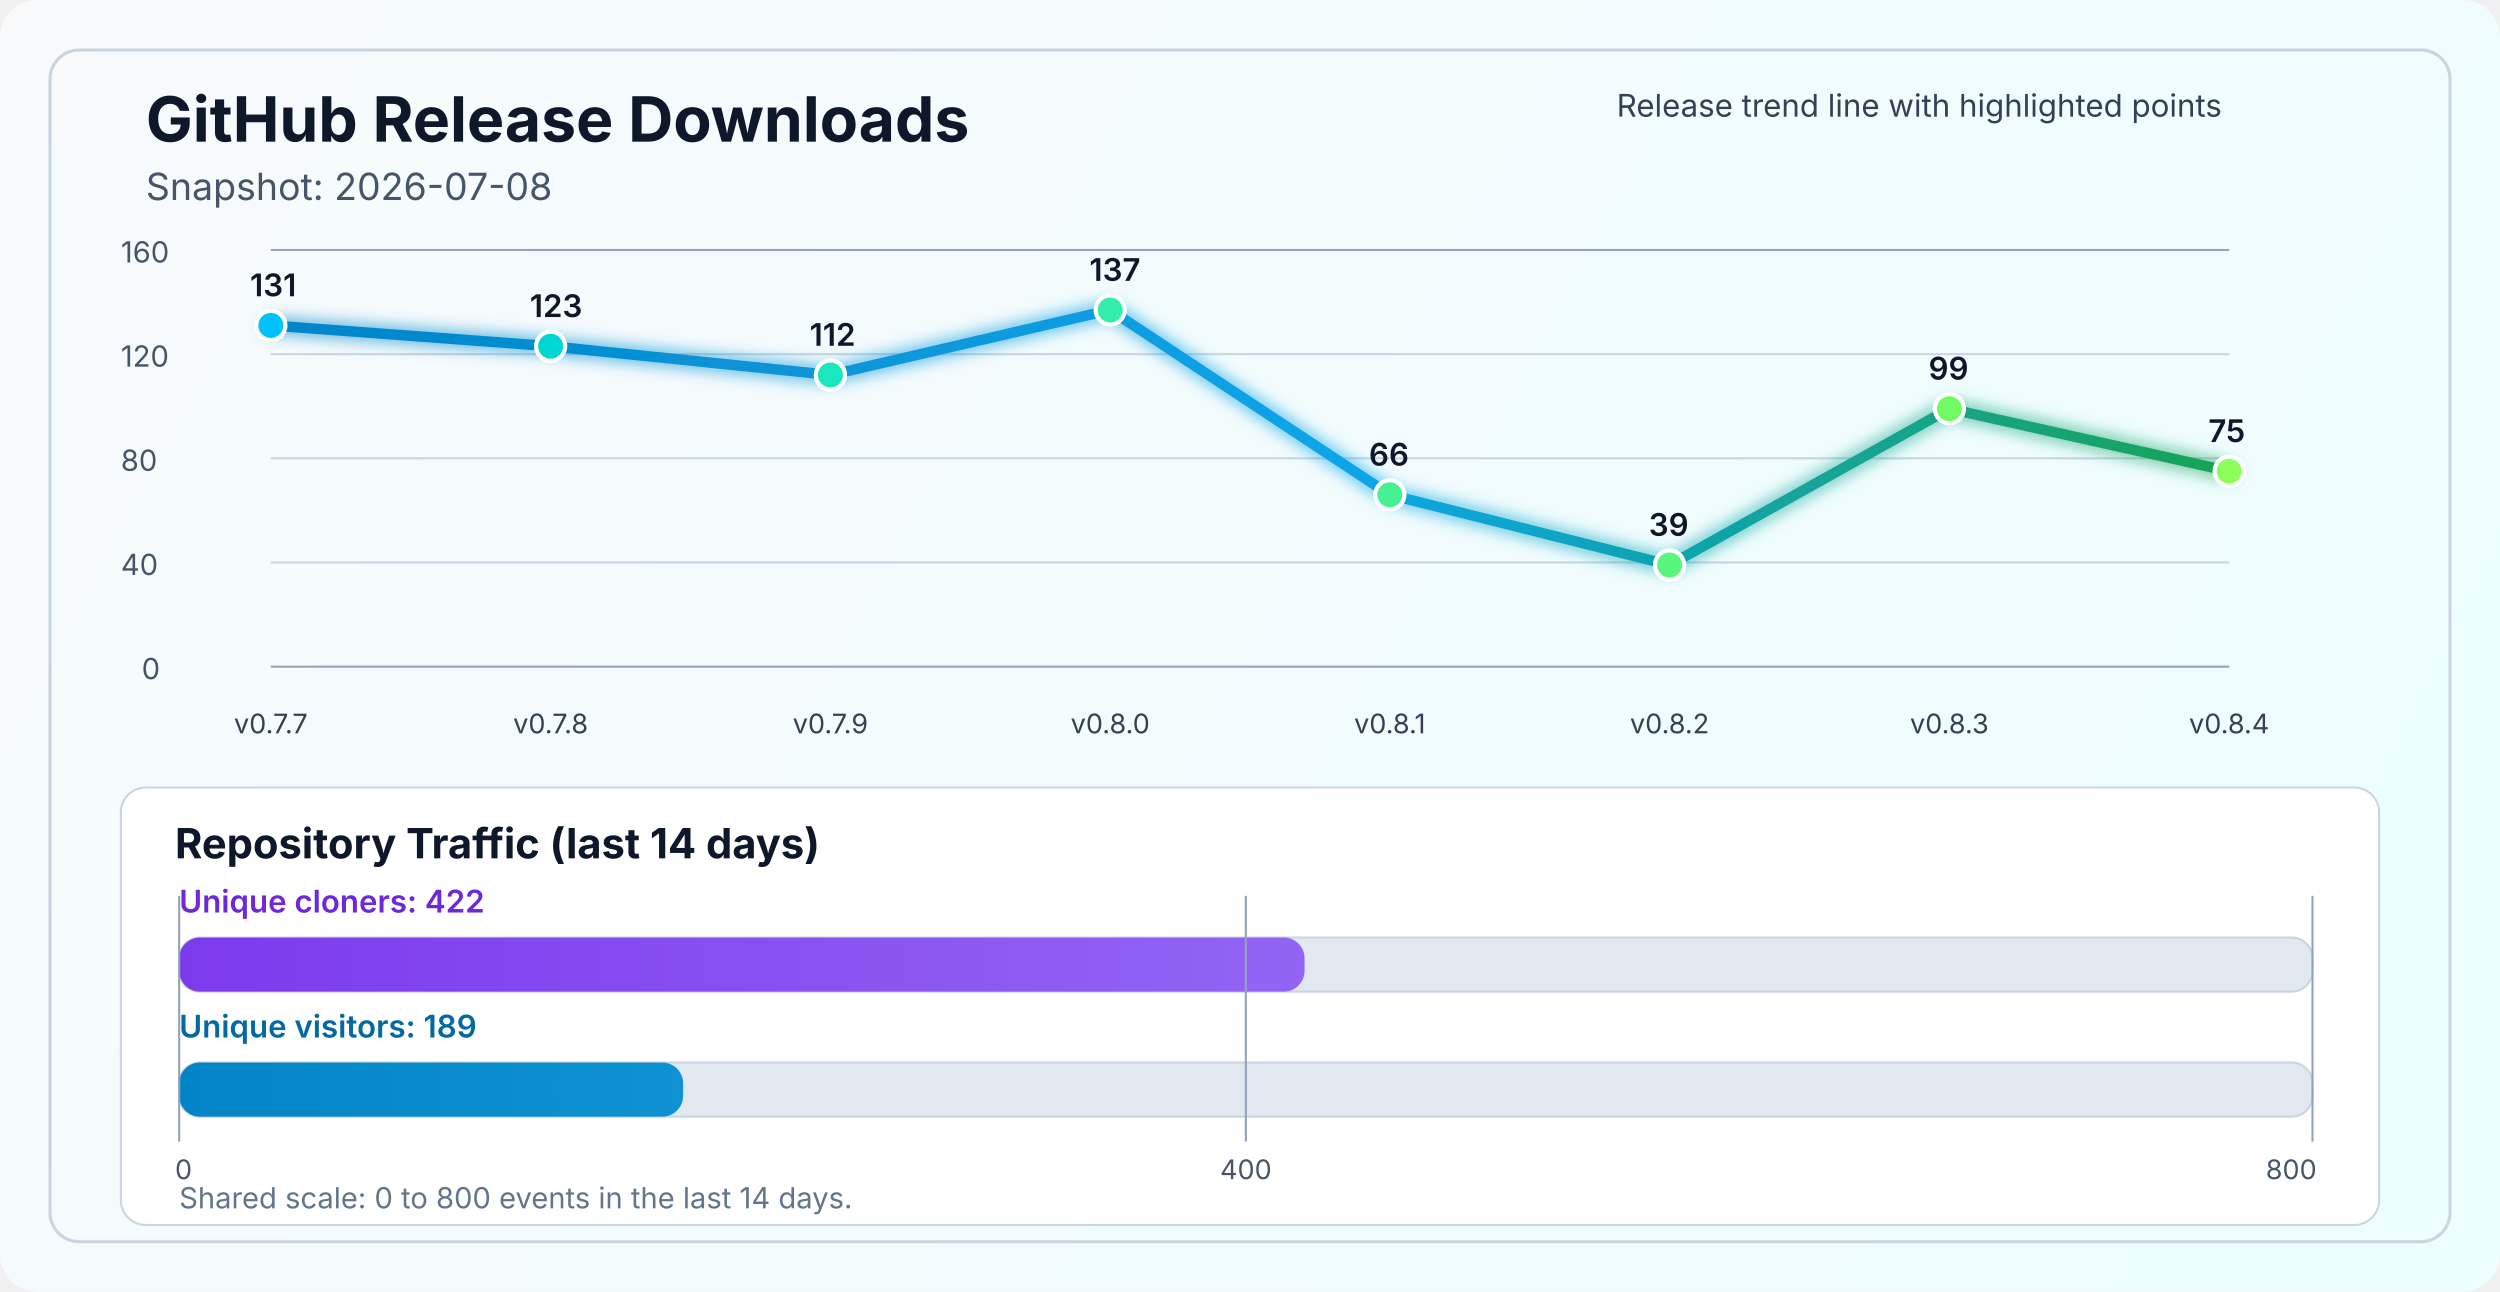
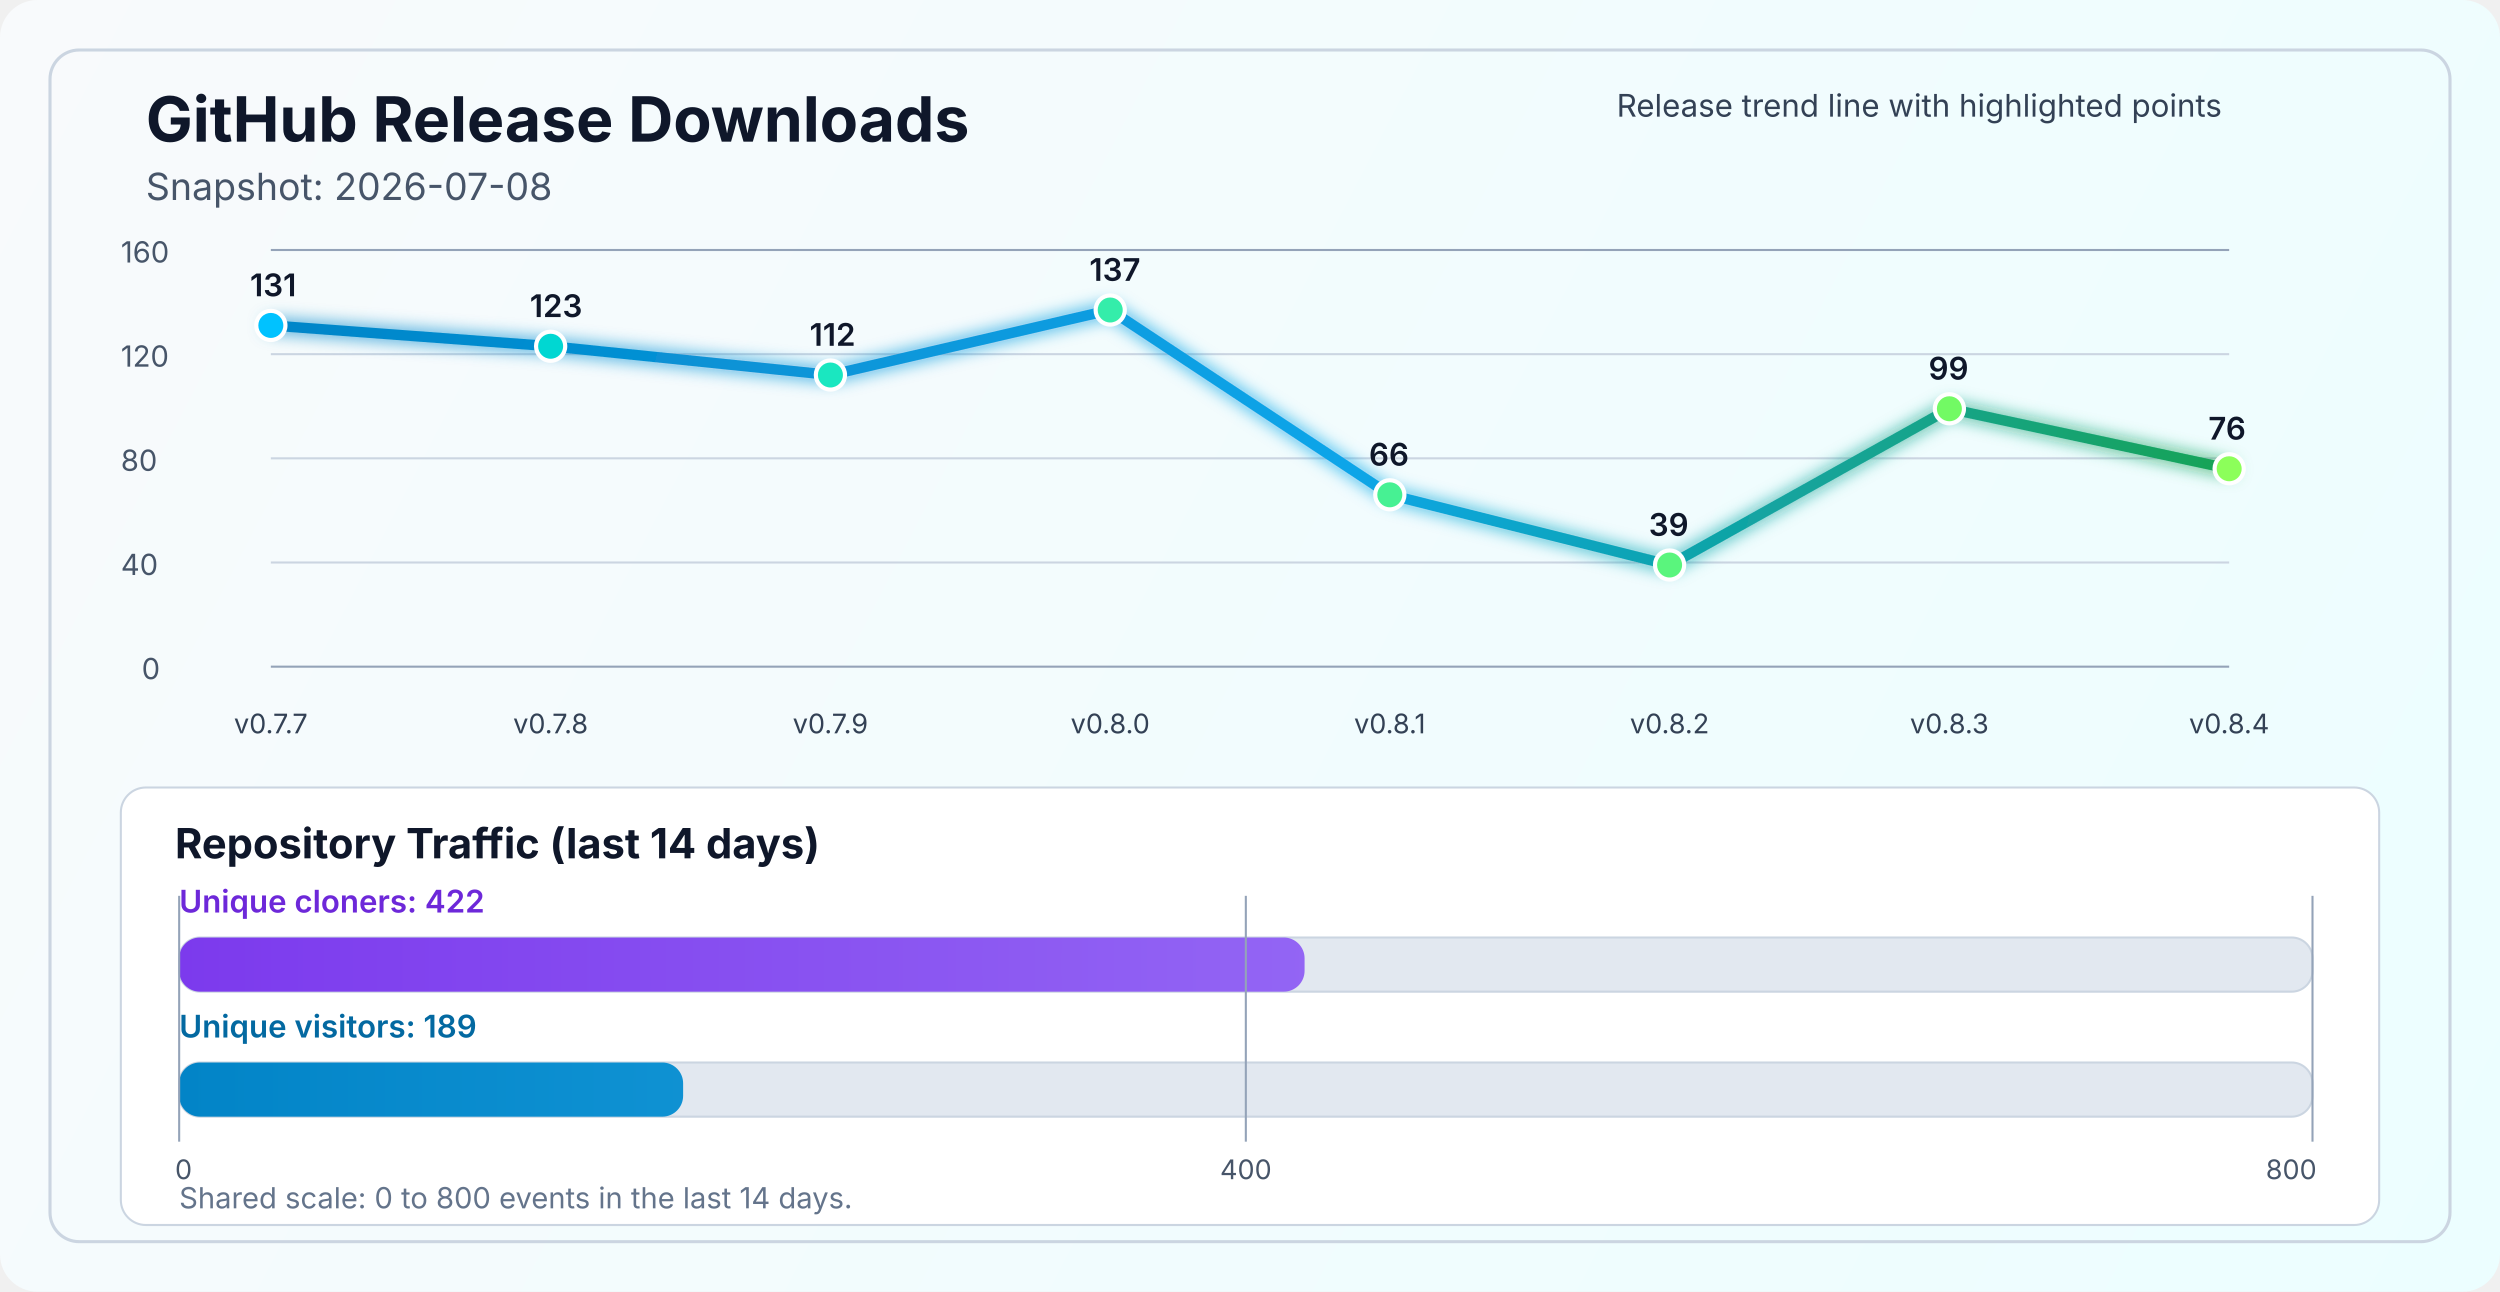
<svg xmlns="http://www.w3.org/2000/svg" width="1200" height="620" viewBox="0 0 1200 620" fill="none" role="img" aria-labelledby="title desc">
  <defs>
    <linearGradient id="bg" x1="0" y1="0" x2="1200" y2="620" gradientUnits="userSpaceOnUse">
      <stop stop-color="#F8FAFC" />
      <stop offset="1" stop-color="#ECFEFF" />
    </linearGradient>
    <linearGradient id="line" x1="130" y1="86" x2="1070" y2="340" gradientUnits="userSpaceOnUse">
      <stop stop-color="#0284C7" />
      <stop offset="0.55" stop-color="#0EA5E9" />
      <stop offset="1" stop-color="#16A34A" />
    </linearGradient>
    <linearGradient id="cloneFill" x1="86" y1="450" x2="1110" y2="450" gradientUnits="userSpaceOnUse">
      <stop stop-color="#7C3AED" />
      <stop offset="1" stop-color="#A78BFA" />
    </linearGradient>
    <linearGradient id="viewFill" x1="86" y1="482" x2="1110" y2="482" gradientUnits="userSpaceOnUse">
      <stop stop-color="#0284C7" />
      <stop offset="1" stop-color="#38BDF8" />
    </linearGradient>
    <filter id="glow" x="-50%" y="-50%" width="200%" height="200%">
      <feGaussianBlur stdDeviation="4" result="blur" />
      <feMerge>
        <feMergeNode in="blur" />
        <feMergeNode in="SourceGraphic" />
      </feMerge>
    </filter>
  </defs>
  <rect width="1200" height="620" rx="18" fill="url(#bg)" />
  <rect x="24" y="24" width="1152" height="572" rx="14" stroke="#CBD5E1" stroke-width="1.5" />
  <text x="70" y="68" fill="#0F172A" font-size="30" font-family="SF Pro Display, -apple-system, BlinkMacSystemFont, Segoe UI, sans-serif" font-weight="700">GitHub Release Downloads</text>
  <text x="70" y="96" fill="#475569" font-size="18" font-family="SF Pro Text, -apple-system, BlinkMacSystemFont, Segoe UI, sans-serif">Snapshot: 2026-07-08</text>
  <line x1="130" y1="320.0" x2="1070" y2="320.0" stroke="#94A3B8" stroke-width="1" />
  <line x1="130" y1="270.0" x2="1070" y2="270.0" stroke="#CBD5E1" stroke-width="1" />
  <line x1="130" y1="220.0" x2="1070" y2="220.0" stroke="#CBD5E1" stroke-width="1" />
  <line x1="130" y1="170.0" x2="1070" y2="170.0" stroke="#CBD5E1" stroke-width="1" />
  <line x1="130" y1="120.0" x2="1070" y2="120.0" stroke="#94A3B8" stroke-width="1" />
  <text x="68" y="326.0" fill="#475569" font-size="14" font-family="SF Pro Text, -apple-system, BlinkMacSystemFont, Segoe UI, sans-serif">0</text>
  <text x="58" y="276.0" fill="#475569" font-size="14" font-family="SF Pro Text, -apple-system, BlinkMacSystemFont, Segoe UI, sans-serif">40</text>
  <text x="58" y="226.0" fill="#475569" font-size="14" font-family="SF Pro Text, -apple-system, BlinkMacSystemFont, Segoe UI, sans-serif">80</text>
  <text x="58" y="176.0" fill="#475569" font-size="14" font-family="SF Pro Text, -apple-system, BlinkMacSystemFont, Segoe UI, sans-serif">120</text>
  <text x="58" y="126.0" fill="#475569" font-size="14" font-family="SF Pro Text, -apple-system, BlinkMacSystemFont, Segoe UI, sans-serif">160</text>
-   <polyline points="130.0,156.2 264.3,166.2 398.6,180.0 532.9,148.8 667.1,237.5 801.4,271.2 935.7,196.2 1070.0,226.2" fill="none" stroke="url(#line)" stroke-width="5" stroke-linecap="round" stroke-linejoin="round" filter="url(#glow)" />
+   <polyline points="130.0,156.2 264.3,166.2 398.6,180.0 532.9,148.8 667.1,237.5 801.4,271.2 935.7,196.2 1070.0,225.0" fill="none" stroke="url(#line)" stroke-width="5" stroke-linecap="round" stroke-linejoin="round" filter="url(#glow)" />
  <circle cx="130.0" cy="156.2" r="7" fill="#00C2FF" stroke="#FFFFFF" stroke-width="2" />
  <circle cx="264.3" cy="166.2" r="7" fill="#00D7D2" stroke="#FFFFFF" stroke-width="2" />
  <circle cx="398.6" cy="180.0" r="7" fill="#1AE7C0" stroke="#FFFFFF" stroke-width="2" />
  <circle cx="532.9" cy="148.8" r="7" fill="#34EDAA" stroke="#FFFFFF" stroke-width="2" />
  <circle cx="667.1" cy="237.5" r="7" fill="#47F193" stroke="#FFFFFF" stroke-width="2" />
  <circle cx="801.4" cy="271.2" r="7" fill="#5AF57D" stroke="#FFFFFF" stroke-width="2" />
  <circle cx="935.7" cy="196.2" r="7" fill="#72FA64" stroke="#FFFFFF" stroke-width="2" />
-   <circle cx="1070.0" cy="226.2" r="7" fill="#8CFF5A" stroke="#FFFFFF" stroke-width="2" />
+   <circle cx="1070.0" cy="225.0" r="7" fill="#8CFF5A" stroke="#FFFFFF" stroke-width="2" />
  <text x="130.0" y="352" text-anchor="middle" fill="#334155" font-size="13" font-family="SF Pro Text, -apple-system, BlinkMacSystemFont, Segoe UI, sans-serif">v0.7.7</text>
  <text x="264.3" y="352" text-anchor="middle" fill="#334155" font-size="13" font-family="SF Pro Text, -apple-system, BlinkMacSystemFont, Segoe UI, sans-serif">v0.7.8</text>
  <text x="398.6" y="352" text-anchor="middle" fill="#334155" font-size="13" font-family="SF Pro Text, -apple-system, BlinkMacSystemFont, Segoe UI, sans-serif">v0.7.9</text>
  <text x="532.9" y="352" text-anchor="middle" fill="#334155" font-size="13" font-family="SF Pro Text, -apple-system, BlinkMacSystemFont, Segoe UI, sans-serif">v0.8.0</text>
  <text x="667.1" y="352" text-anchor="middle" fill="#334155" font-size="13" font-family="SF Pro Text, -apple-system, BlinkMacSystemFont, Segoe UI, sans-serif">v0.8.1</text>
  <text x="801.4" y="352" text-anchor="middle" fill="#334155" font-size="13" font-family="SF Pro Text, -apple-system, BlinkMacSystemFont, Segoe UI, sans-serif">v0.8.2</text>
  <text x="935.7" y="352" text-anchor="middle" fill="#334155" font-size="13" font-family="SF Pro Text, -apple-system, BlinkMacSystemFont, Segoe UI, sans-serif">v0.8.3</text>
  <text x="1070.0" y="352" text-anchor="middle" fill="#334155" font-size="13" font-family="SF Pro Text, -apple-system, BlinkMacSystemFont, Segoe UI, sans-serif">v0.8.4</text>
  <text x="120.0" y="142.2" fill="#0F172A" font-size="15" font-family="SF Pro Text, -apple-system, BlinkMacSystemFont, Segoe UI, sans-serif" font-weight="600">131</text>
  <text x="254.3" y="152.2" fill="#0F172A" font-size="15" font-family="SF Pro Text, -apple-system, BlinkMacSystemFont, Segoe UI, sans-serif" font-weight="600">123</text>
  <text x="388.6" y="166.0" fill="#0F172A" font-size="15" font-family="SF Pro Text, -apple-system, BlinkMacSystemFont, Segoe UI, sans-serif" font-weight="600">112</text>
  <text x="522.9" y="134.8" fill="#0F172A" font-size="15" font-family="SF Pro Text, -apple-system, BlinkMacSystemFont, Segoe UI, sans-serif" font-weight="600">137</text>
  <text x="657.1" y="223.5" fill="#0F172A" font-size="15" font-family="SF Pro Text, -apple-system, BlinkMacSystemFont, Segoe UI, sans-serif" font-weight="600">66</text>
  <text x="791.4" y="257.2" fill="#0F172A" font-size="15" font-family="SF Pro Text, -apple-system, BlinkMacSystemFont, Segoe UI, sans-serif" font-weight="600">39</text>
  <text x="925.7" y="182.2" fill="#0F172A" font-size="15" font-family="SF Pro Text, -apple-system, BlinkMacSystemFont, Segoe UI, sans-serif" font-weight="600">99</text>
-   <text x="1060.0" y="212.2" fill="#0F172A" font-size="15" font-family="SF Pro Text, -apple-system, BlinkMacSystemFont, Segoe UI, sans-serif" font-weight="600">75</text>
+   <text x="1060.0" y="211.0" fill="#0F172A" font-size="15" font-family="SF Pro Text, -apple-system, BlinkMacSystemFont, Segoe UI, sans-serif" font-weight="600">76</text>
  <text x="776" y="56" fill="#334155" font-size="15" font-family="SF Pro Text, -apple-system, BlinkMacSystemFont, Segoe UI, sans-serif">Release trend line with highlighted points</text>
  <rect x="58" y="378" width="1084" height="210" rx="12" fill="#FFFFFF" stroke="#CBD5E1" stroke-width="1" />
  <text x="84" y="412" fill="#0F172A" font-size="20" font-family="SF Pro Text, -apple-system, BlinkMacSystemFont, Segoe UI, sans-serif" font-weight="700">Repository Traffic (last 14 days)</text>
  <text x="86" y="438" fill="#6D28D9" font-size="15" font-family="SF Pro Text, -apple-system, BlinkMacSystemFont, Segoe UI, sans-serif" font-weight="600">Unique cloners: 422</text>
  <rect x="86" y="450" width="1024" height="26" rx="10" fill="#E2E8F0" stroke="#CBD5E1" stroke-width="1" />
  <rect x="86" y="450" width="540.2" height="26" rx="10" fill="url(#cloneFill)" />
  <text x="86" y="498" fill="#0369A1" font-size="15" font-family="SF Pro Text, -apple-system, BlinkMacSystemFont, Segoe UI, sans-serif" font-weight="600">Unique visitors: 189</text>
  <rect x="86" y="510" width="1024" height="26" rx="10" fill="#E2E8F0" stroke="#CBD5E1" stroke-width="1" />
  <rect x="86" y="510" width="241.9" height="26" rx="10" fill="url(#viewFill)" />
  <line x1="86" y1="430" x2="86" y2="548" stroke="#94A3B8" stroke-width="1" />
  <line x1="598.0" y1="430" x2="598.0" y2="548" stroke="#94A3B8" stroke-width="1" />
  <line x1="1110" y1="430" x2="1110" y2="548" stroke="#94A3B8" stroke-width="1" />
  <text x="84" y="566" text-anchor="start" fill="#475569" font-size="13" font-family="SF Pro Text, -apple-system, BlinkMacSystemFont, Segoe UI, sans-serif">0</text>
  <text x="598.0" y="566" text-anchor="middle" fill="#475569" font-size="13" font-family="SF Pro Text, -apple-system, BlinkMacSystemFont, Segoe UI, sans-serif">400</text>
  <text x="1112" y="566" text-anchor="end" fill="#475569" font-size="13" font-family="SF Pro Text, -apple-system, BlinkMacSystemFont, Segoe UI, sans-serif">800</text>
  <text x="86" y="580" fill="#64748B" font-size="14" font-family="SF Pro Text, -apple-system, BlinkMacSystemFont, Segoe UI, sans-serif">Shared scale: 0 to 800 events in the last 14 days.</text>
</svg>
